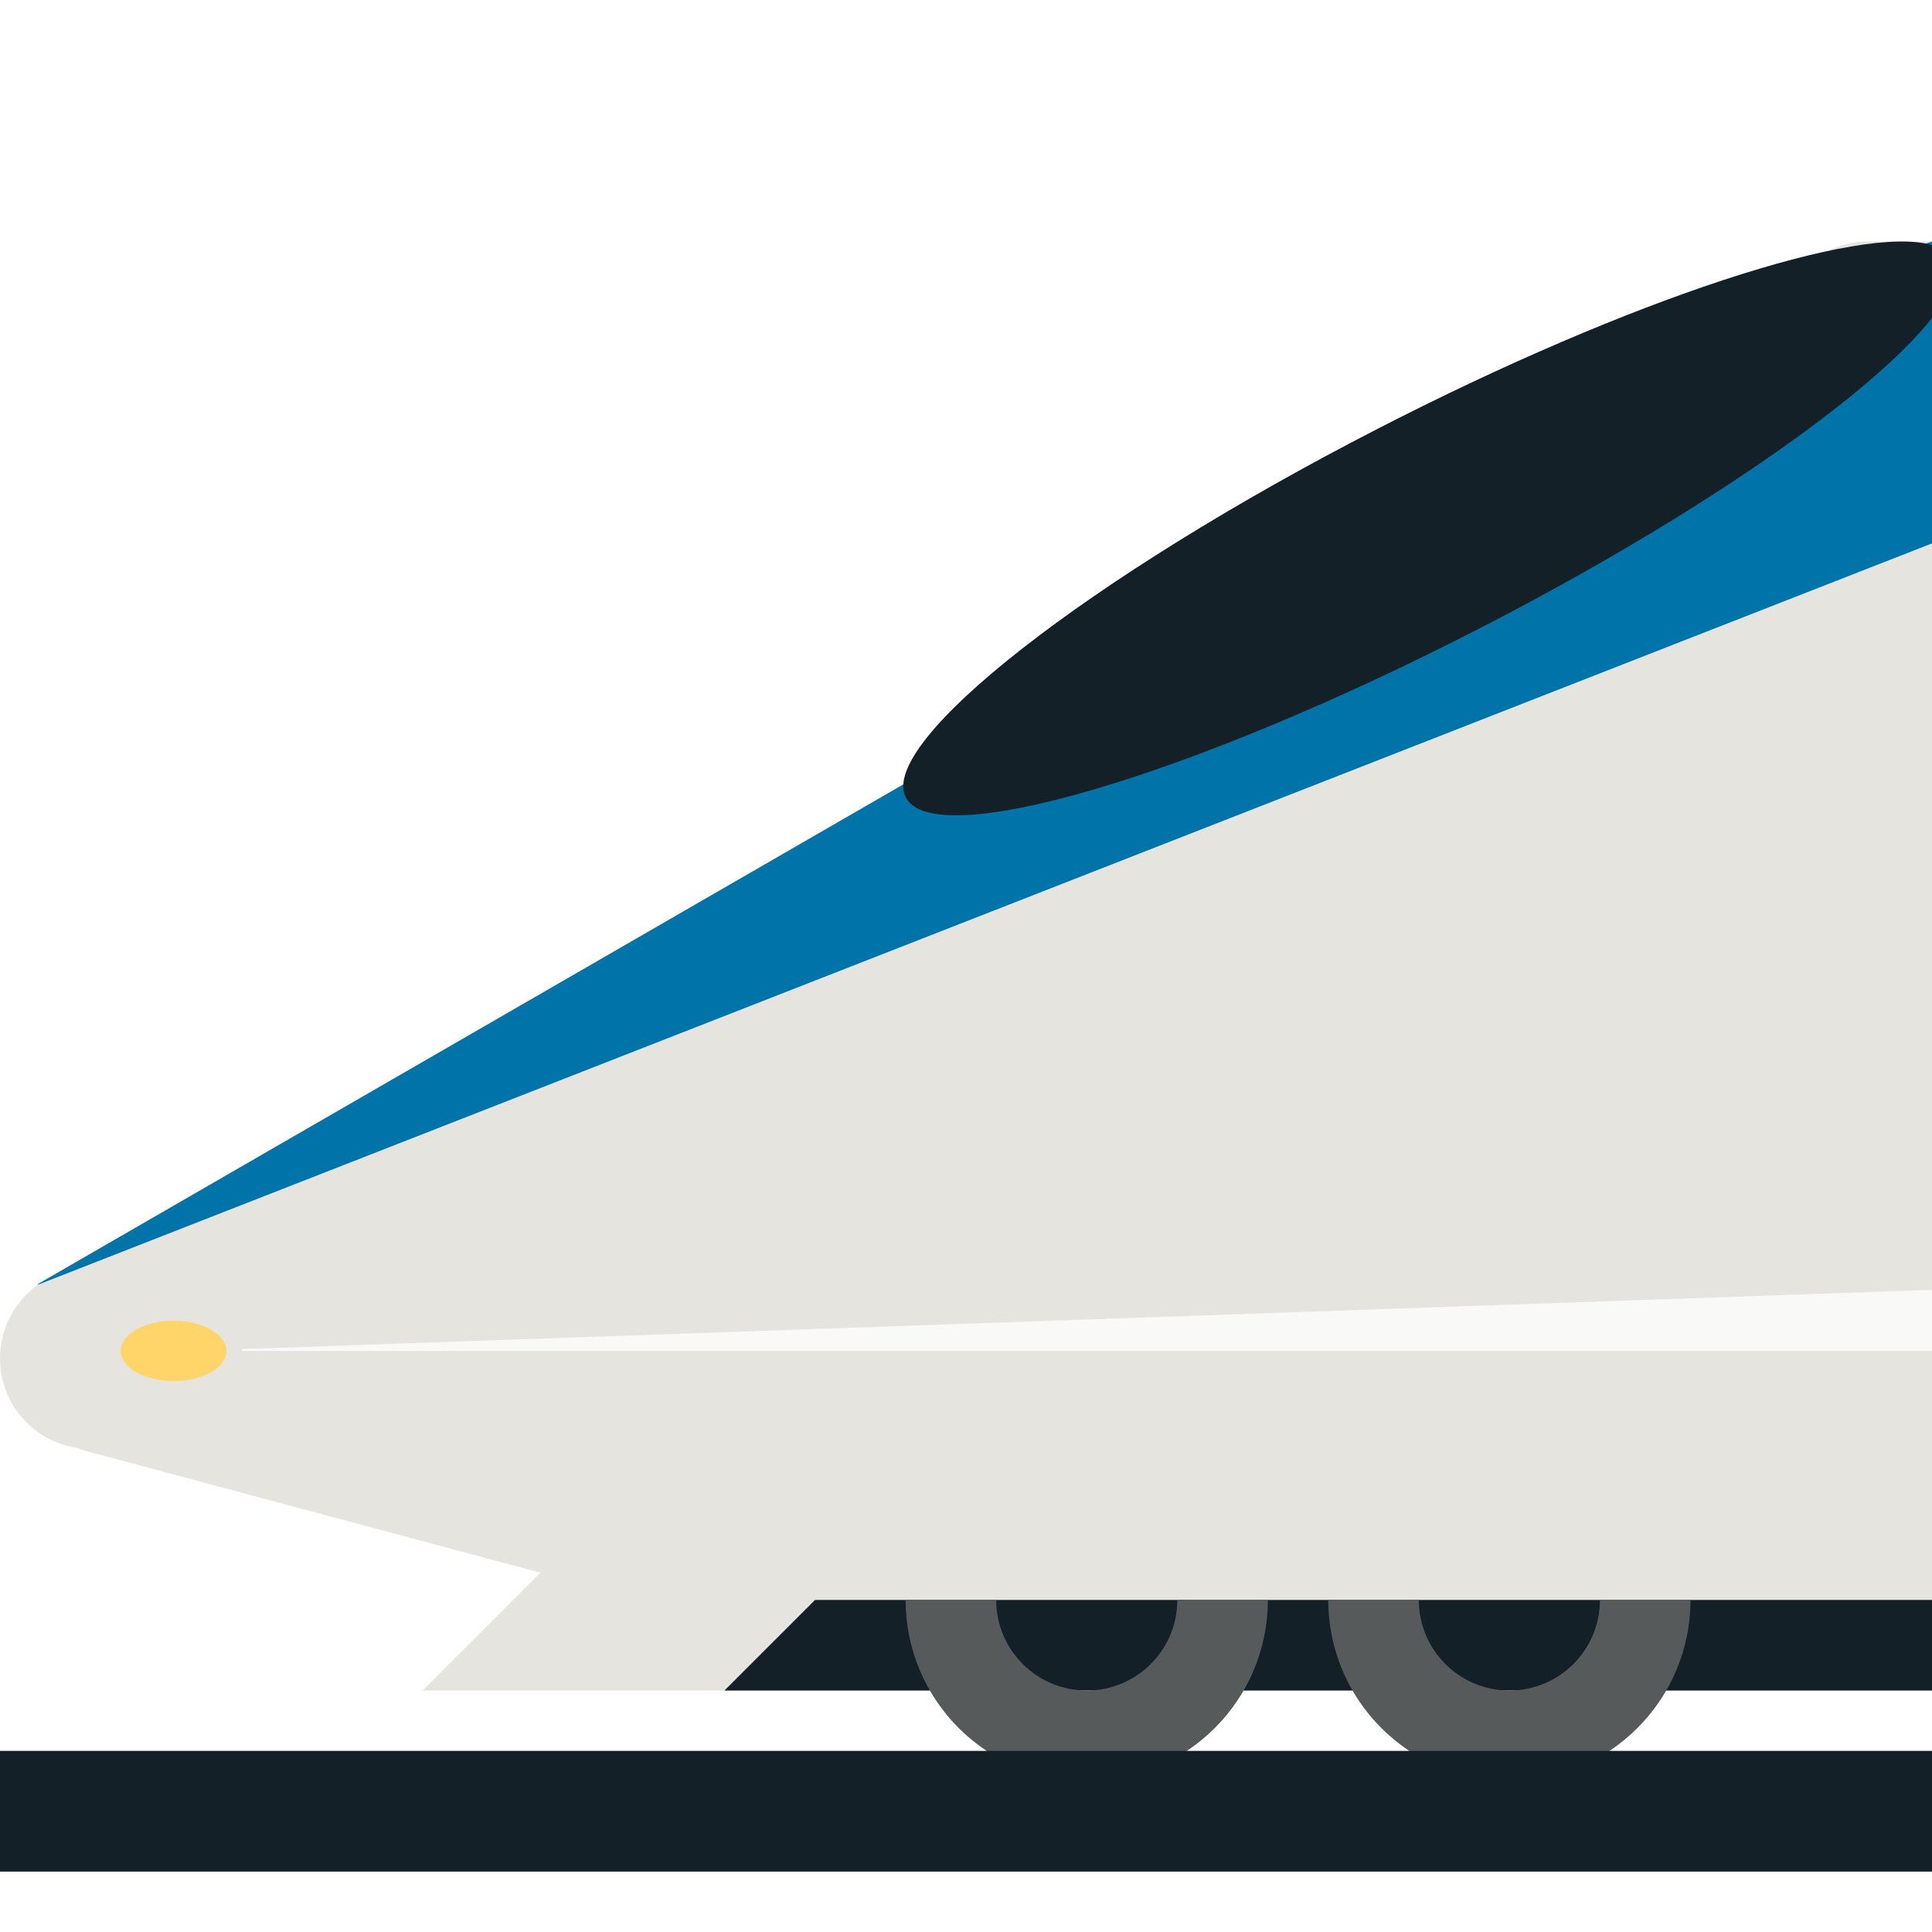
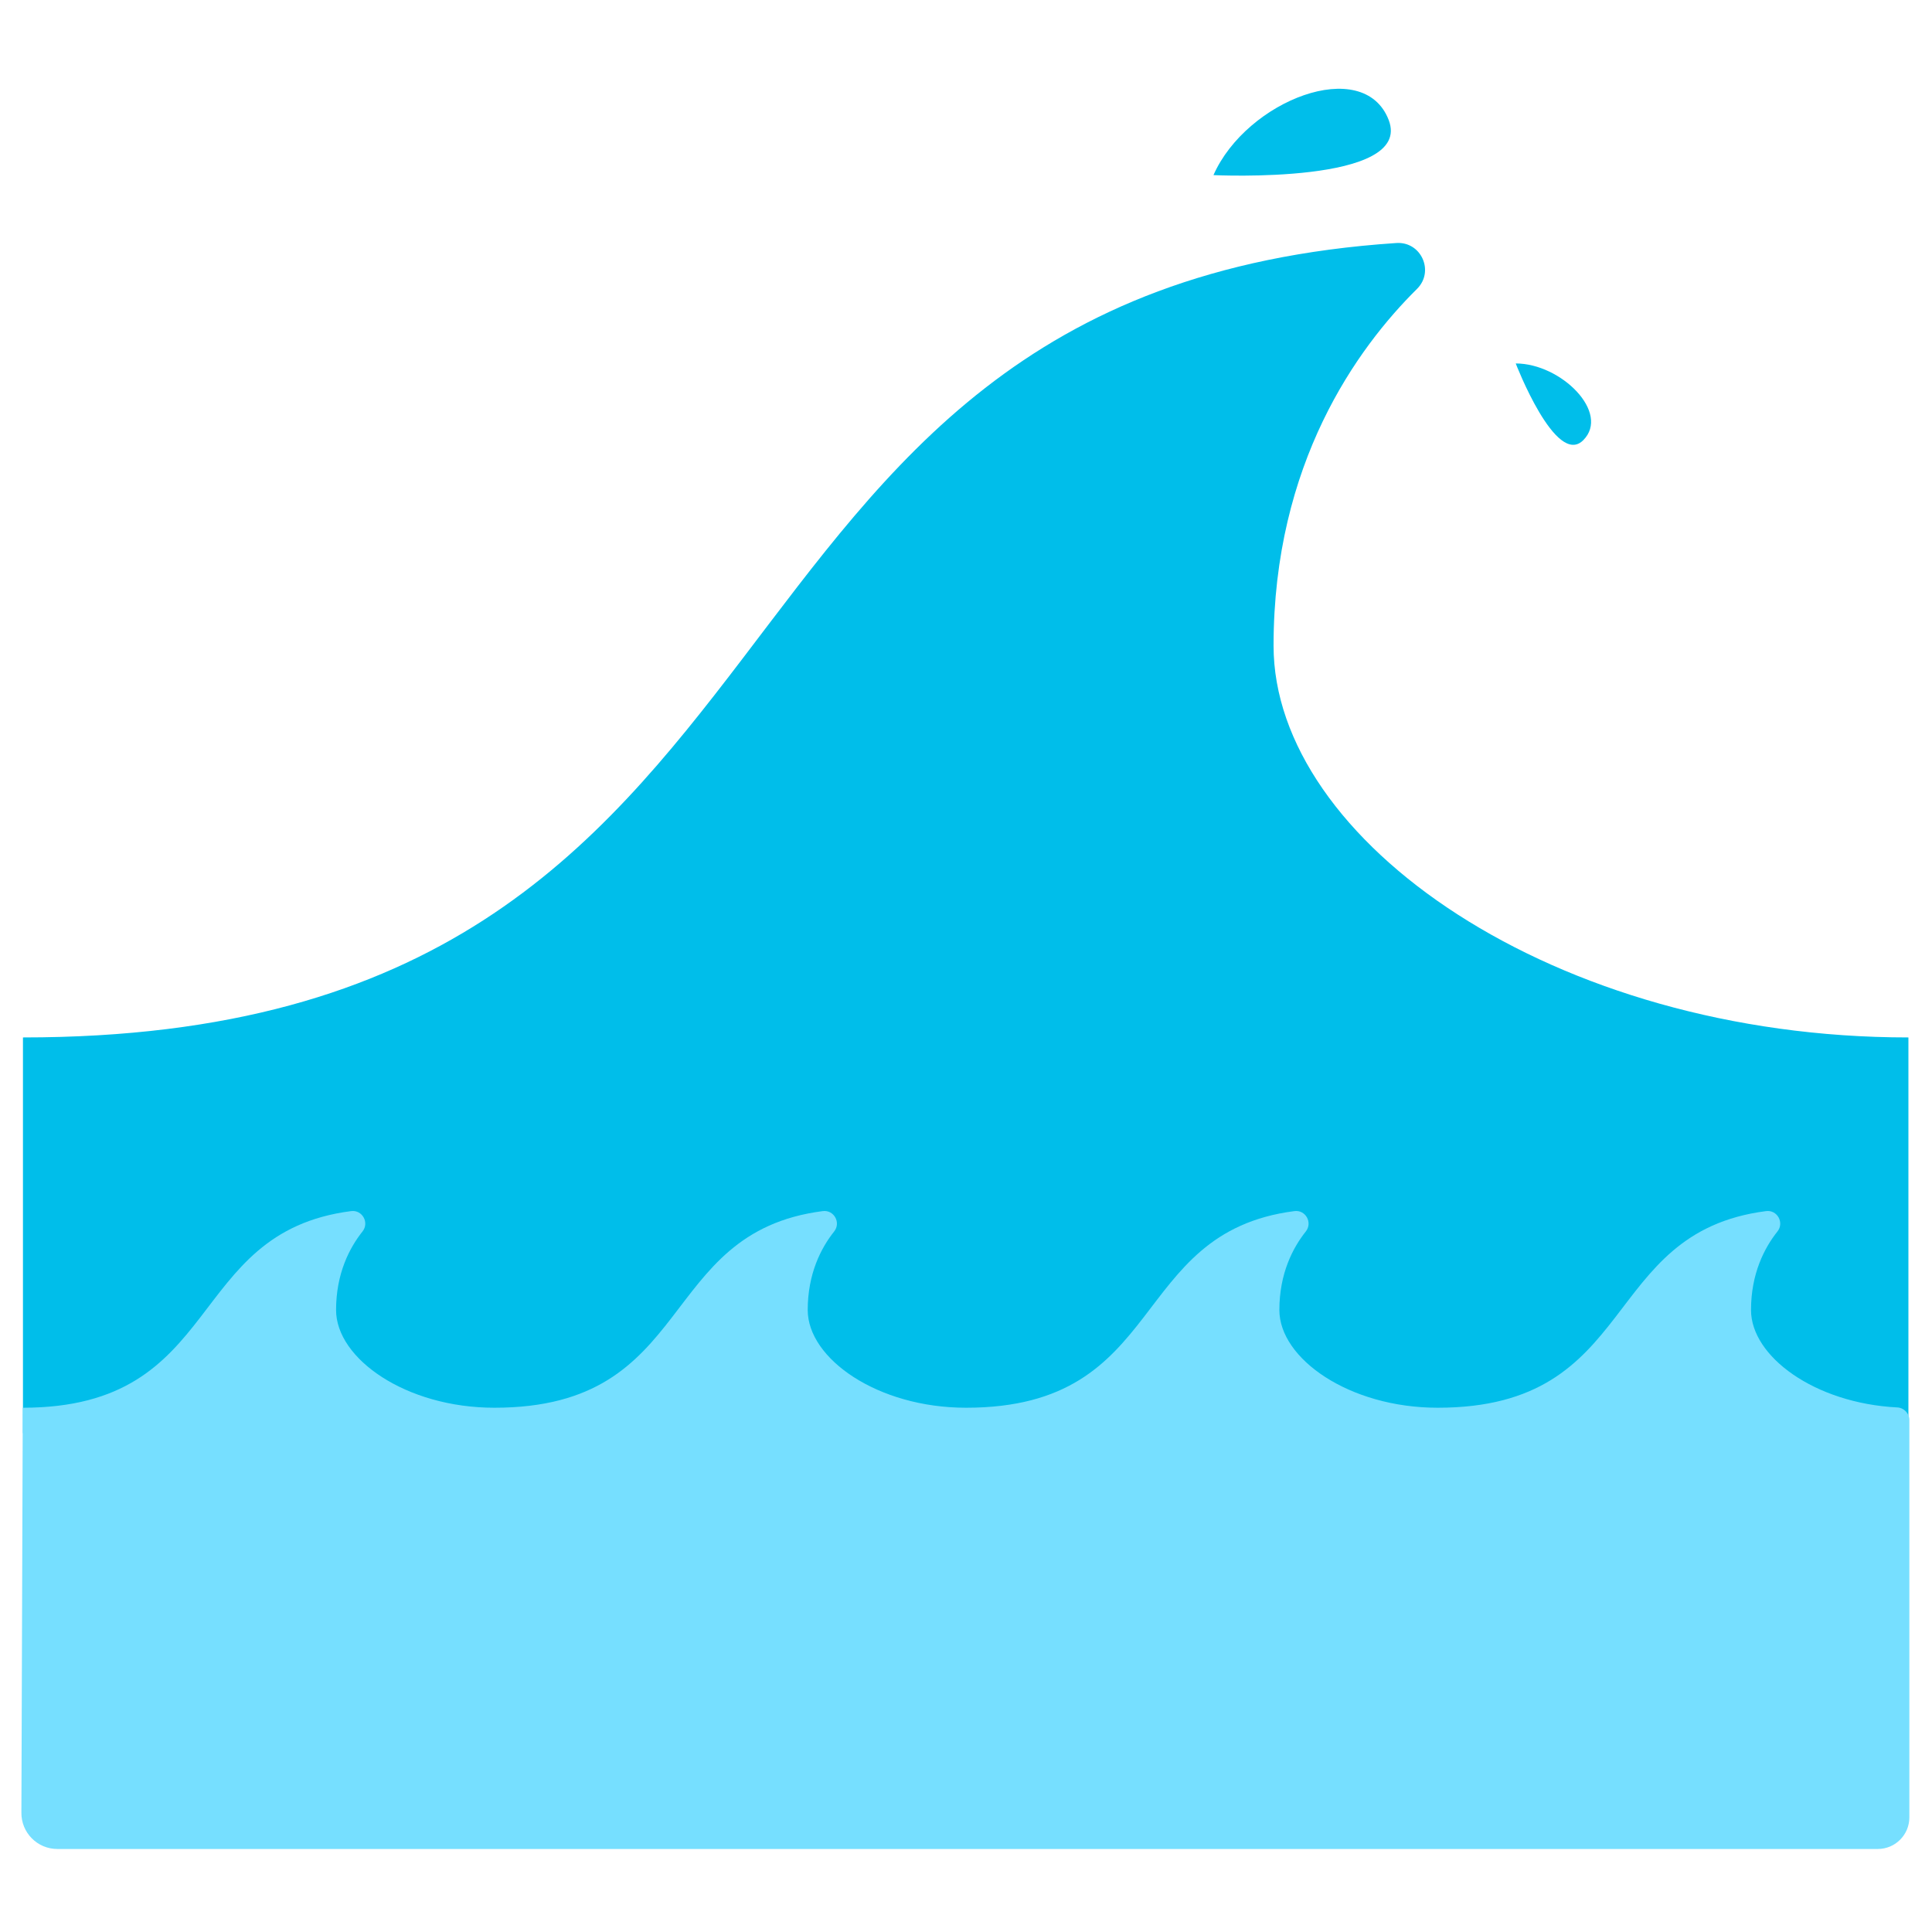
<svg xmlns="http://www.w3.org/2000/svg" width="512px" height="512px" viewBox="0 0 512 512" aria-hidden="true" role="img" class="iconify iconify--fxemoji" preserveAspectRatio="xMidYMid meet">
-   <path fill="#E5E4DF" d="M495 64c-4.602 0-8.9 1.297-12.552 3.543L10 340.311l.082.143C3.982 344.805 0 351.935 0 360c0 12.259 9.194 22.364 21.061 23.814l-.061.228l122.212 32.747L112 448h400V64h-17z" />
-   <path fill="#0074A8" d="M512 64l-17 6c-4.602 0-8.9-4.703-12.552-2.457L10 340.311l.082.143L512 144V64z" />
-   <path fill="#132028" d="M216 424l-24 24h320v-24z" />
-   <path fill="#575A5B" d="M336 424c0 26.51-21.49 48-48 48s-48-21.49-48-48h24c0 13.255 10.745 24 24 24s24-10.745 24-24h24zm88 0c0 13.255-10.745 24-24 24s-24-10.745-24-24h-24c0 26.51 21.49 48 48 48s48-21.49 48-48h-24z" />
-   <ellipse fill="#FFD469" cx="46" cy="358" rx="14" ry="8" />
-   <path fill="#F9F9F7" d="M512 341.822L64 357.524V358h448z" />
-   <path fill="#132028" d="M0 464h512v32H0z" />
-   <path fill="#132028" d="M512 64.953c-18.851-5.617-79.619 14.086-146.893 48.673c-76.57 39.367-132.563 83.104-125.064 97.689c7.499 14.585 75.65-5.504 152.22-44.871C450.039 136.74 496.091 104.551 512 84.271V64.953z" />
+   <path fill="#00BEEA" d="M505.75 379.803H6.083V274.932c220.016 0 167.132-197.434 363.96-210.53c6.592-.439 10.166 7.521 5.471 12.168c-15.848 15.684-38.007 46.247-38.007 94.538c0 51.614 74.128 103.824 168.243 103.824v104.871zm-86.179-263.138c7.265-7.265-5.851-20.347-17.886-20.347c0 0 10.621 27.611 17.886 20.347zm-51.558-84.881c-6.666-17.217-37.694-5.159-46.434 14.623c0 0 53.099 2.594 46.434-14.623z" />
+   <path fill="#76DFFF" d="M497.63 490a8.37 8.37 0 0 0 8.37-8.37V376.316c0-1.756-1.438-3.244-3.192-3.333c-21.936-1.112-38.77-13.531-38.77-25.814c0-9.665 3.559-16.484 7.008-20.821c1.858-2.337-.054-5.774-3.015-5.394c-44.26 5.686-33.383 52.11-87.023 52.11c-23.473 0-41.962-13.022-41.962-25.895c0-9.665 3.559-16.484 7.008-20.821c1.858-2.337-.054-5.774-3.015-5.394c-44.26 5.686-33.383 52.11-87.023 52.11c-23.473 0-41.962-13.022-41.962-25.895c0-9.665 3.559-16.484 7.008-20.821c1.858-2.337-.054-5.774-3.015-5.394c-44.26 5.686-33.383 52.11-87.023 52.11c-23.473 0-41.962-13.022-41.962-25.895c0-9.665 3.559-16.484 7.008-20.821c1.858-2.337-.054-5.774-3.015-5.394c-44.26 5.686-33.383 52.11-87.023 52.11L5.67 480.33c-.08 5.317 4.208 9.67 9.526 9.67H497.63z" />
</svg>
